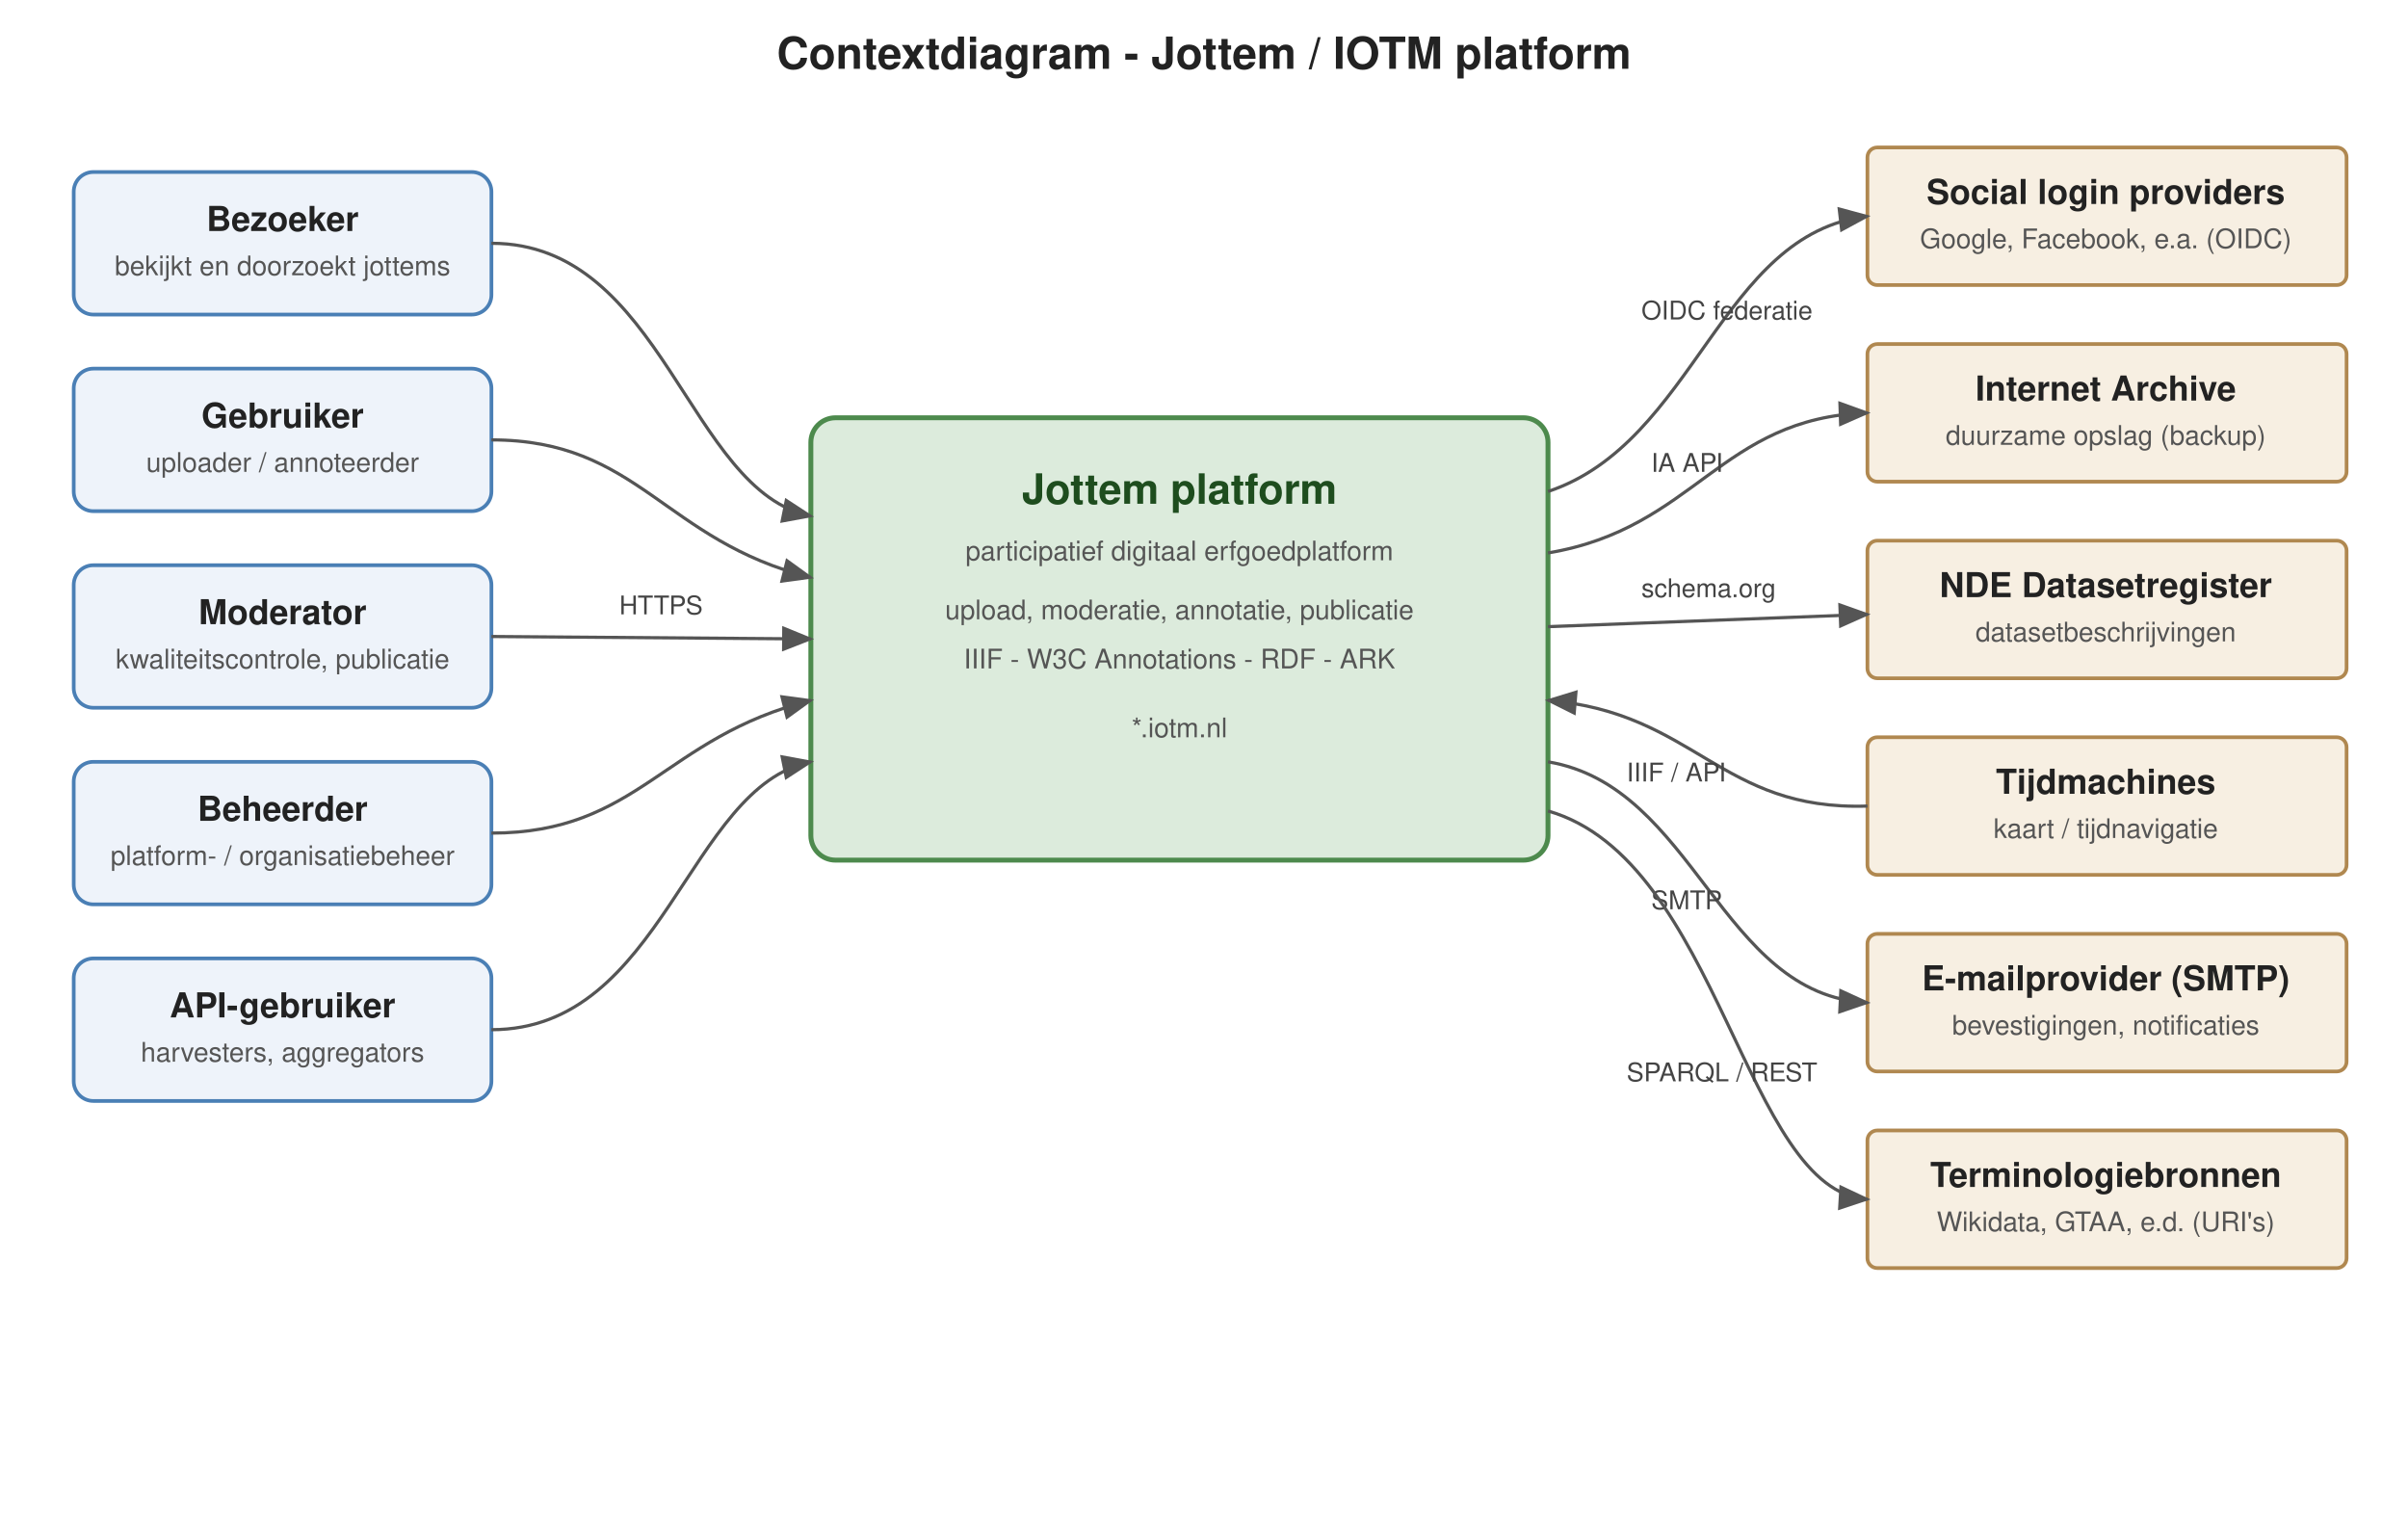
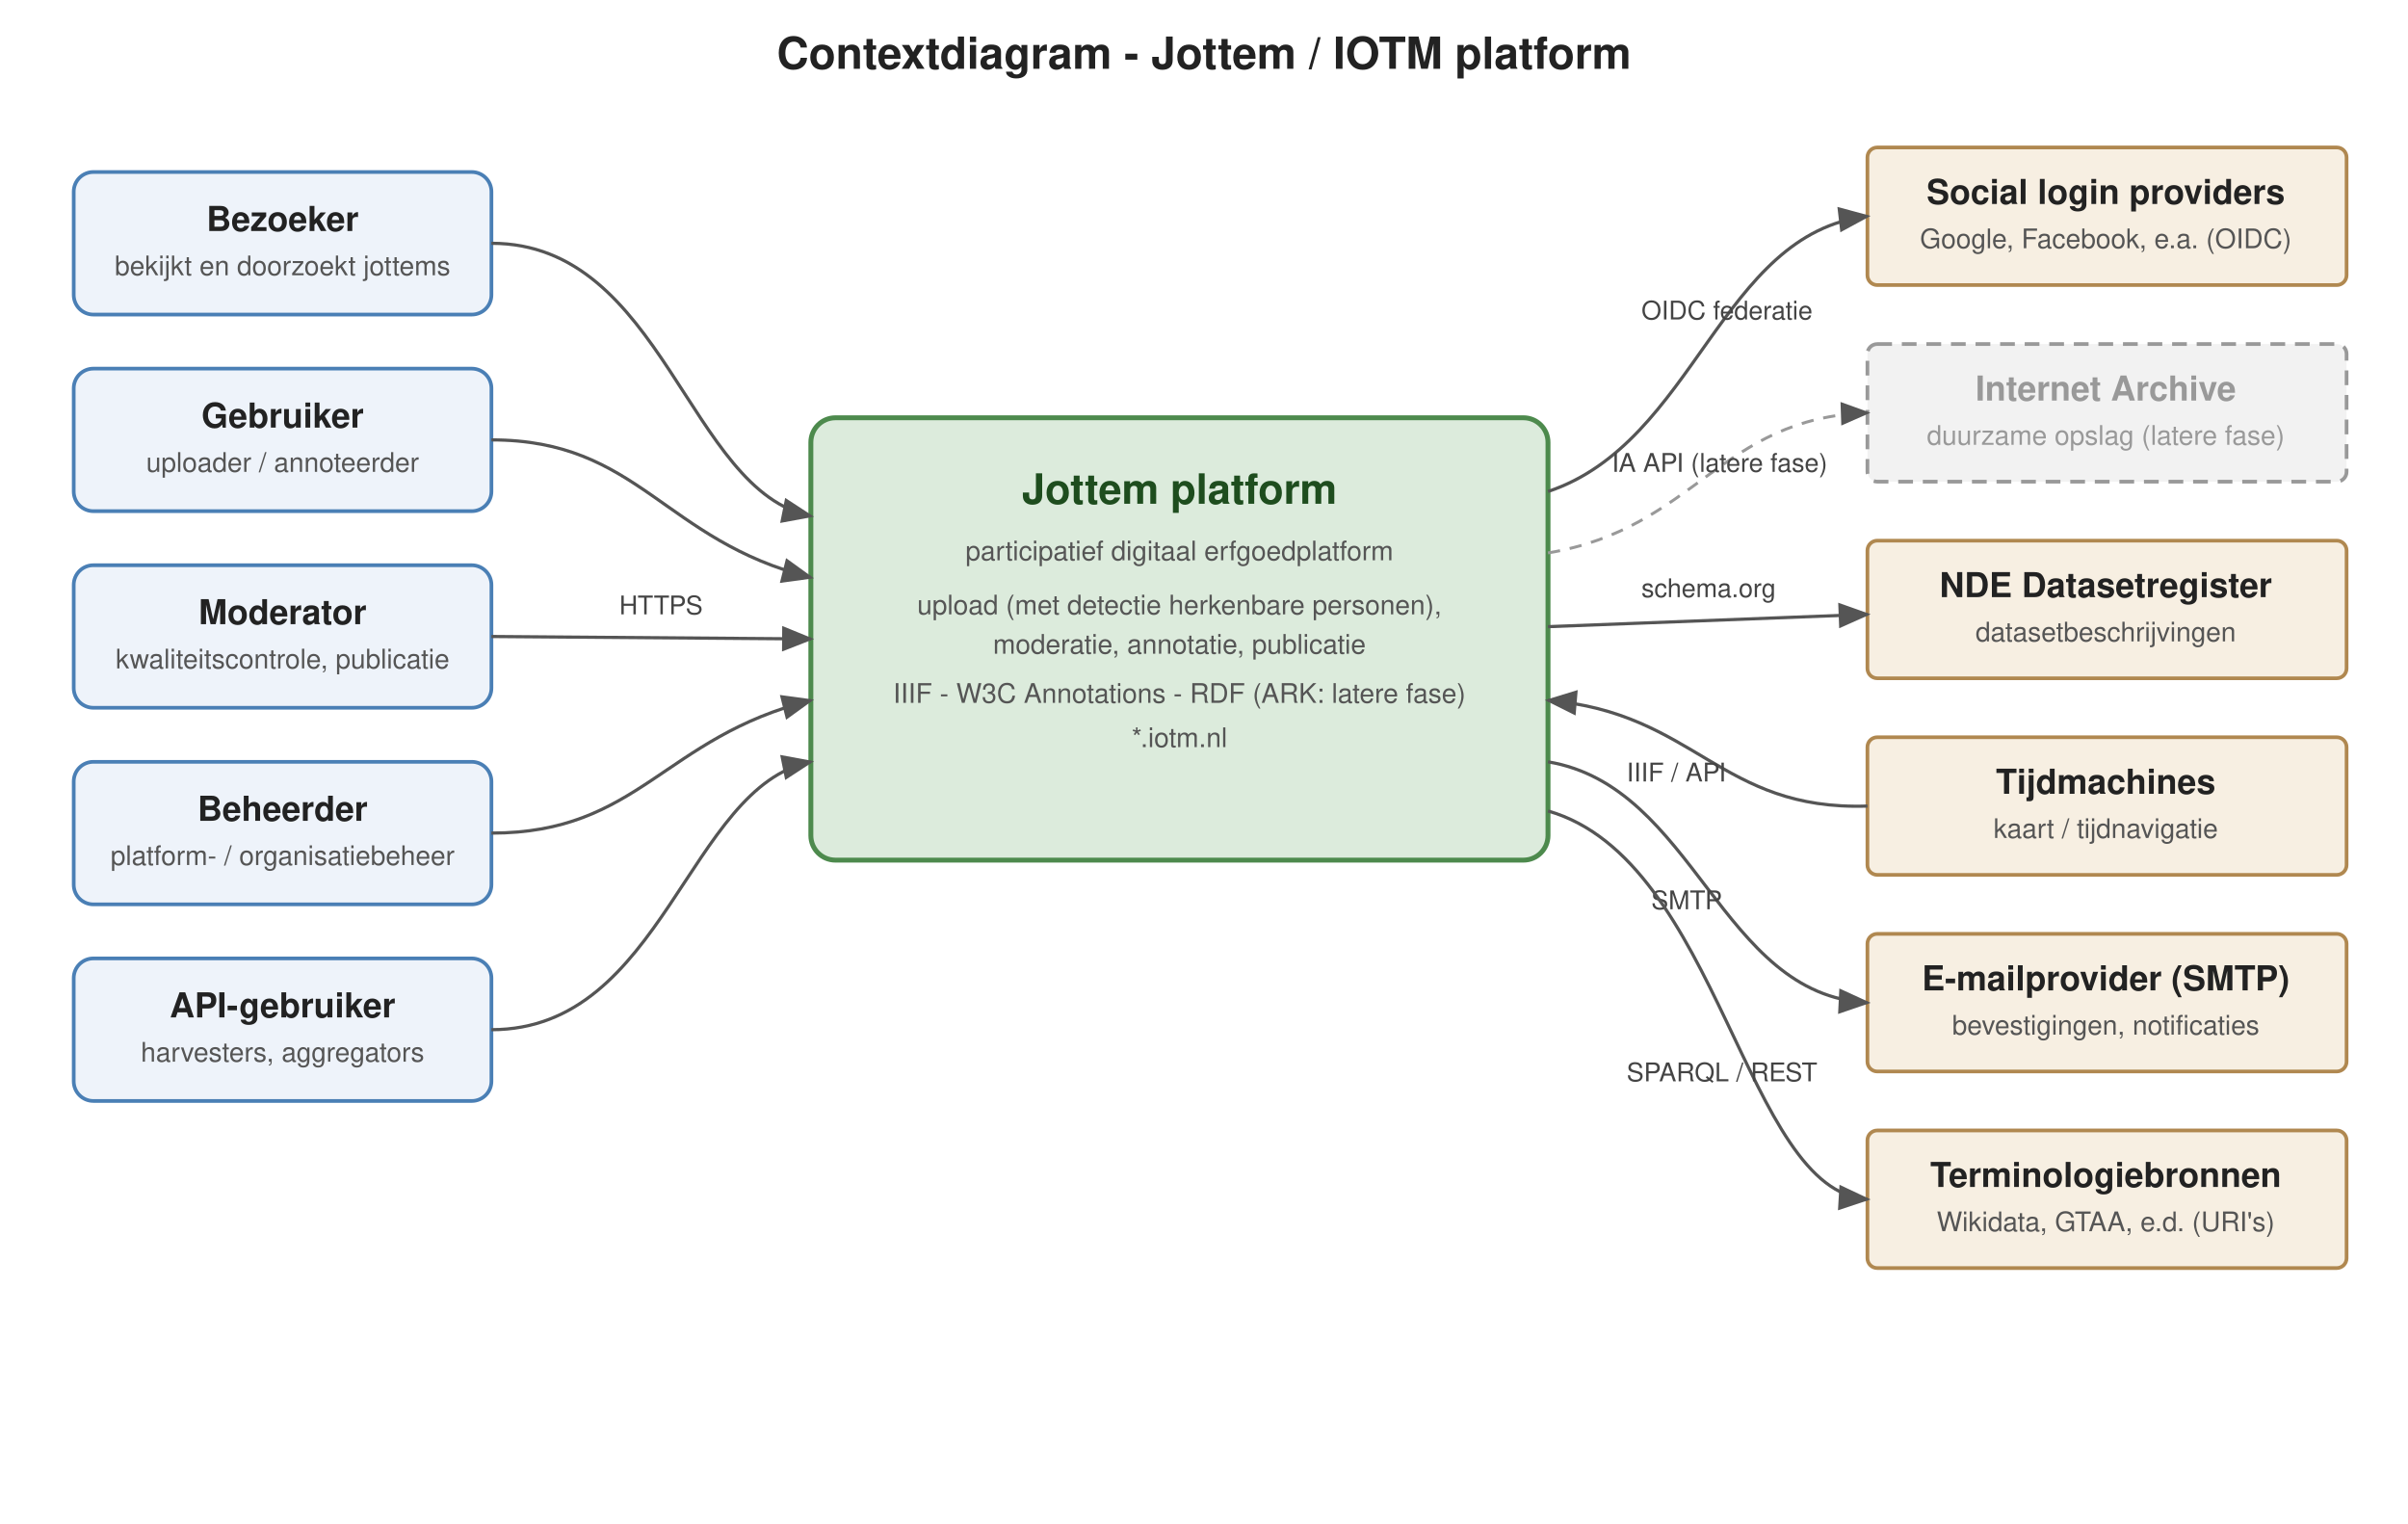
<svg xmlns="http://www.w3.org/2000/svg" viewBox="0 0 980 620" font-family="Segoe UI, Helvetica, Arial, sans-serif">
  <defs>
    <marker id="arrow" markerWidth="10" markerHeight="8" refX="9" refY="4" orient="auto">
      <path d="M0,0 L10,4 L0,8 z" fill="#555" />
    </marker>
  </defs>
  <style>
    .actor rect { fill:#eef3fa; stroke:#4a7fb5; stroke-width:1.5; rx:8; }
    .ext rect   { fill:#f7efe2; stroke:#b08850; stroke-width:1.5; }
    .sys rect   { fill:#dcebdc; stroke:#4d8a4d; stroke-width:2; }
    .lbl  { font-size:14px; font-weight:600; fill:#222; }
    .sub  { font-size:11px; fill:#555; }
    .edge { stroke:#555; stroke-width:1.3; fill:none; marker-end:url(#arrow); }
+     .edged { stroke:#999; stroke-width:1.2; fill:none; stroke-dasharray:5 4; marker-end:url(#arrow); }
+     .fut rect { fill:#f2f2f2; stroke:#999; stroke-width:1.5; stroke-dasharray:6 4; }
+     .fut text { fill:#999; }
    .elbl { font-size:10.5px; fill:#444; }
  </style>
  <text x="490" y="28" text-anchor="middle" font-size="18" font-weight="700" fill="#222">Contextdiagram - Jottem / IOTM platform</text>
  <g class="actor">
    <rect x="30" y="70" width="170" height="58" rx="8" />
    <text x="115" y="94" text-anchor="middle" class="lbl">Bezoeker</text>
    <text x="115" y="112" text-anchor="middle" class="sub">bekijkt en doorzoekt jottems</text>
  </g>
  <g class="actor">
    <rect x="30" y="150" width="170" height="58" rx="8" />
    <text x="115" y="174" text-anchor="middle" class="lbl">Gebruiker</text>
    <text x="115" y="192" text-anchor="middle" class="sub">uploader / annoteerder</text>
  </g>
  <g class="actor">
    <rect x="30" y="230" width="170" height="58" rx="8" />
    <text x="115" y="254" text-anchor="middle" class="lbl">Moderator</text>
    <text x="115" y="272" text-anchor="middle" class="sub">kwaliteitscontrole, publicatie</text>
  </g>
  <g class="actor">
    <rect x="30" y="310" width="170" height="58" rx="8" />
    <text x="115" y="334" text-anchor="middle" class="lbl">Beheerder</text>
    <text x="115" y="352" text-anchor="middle" class="sub">platform- / organisatiebeheer</text>
  </g>
  <g class="actor">
    <rect x="30" y="390" width="170" height="58" rx="8" />
    <text x="115" y="414" text-anchor="middle" class="lbl">API-gebruiker</text>
    <text x="115" y="432" text-anchor="middle" class="sub">harvesters, aggregators</text>
  </g>
  <g class="sys">
    <rect x="330" y="170" width="300" height="180" rx="10" />
    <text x="480" y="205" text-anchor="middle" font-size="17" font-weight="700" fill="#1e4d1e">Jottem platform</text>
    <text x="480" y="228" text-anchor="middle" class="sub">participatief digitaal erfgoedplatform</text>
-     <text x="480" y="252" text-anchor="middle" class="sub">upload, moderatie, annotatie, publicatie</text>
-     <text x="480" y="272" text-anchor="middle" class="sub">IIIF - W3C Annotations - RDF - ARK</text>
-     <text x="480" y="300" text-anchor="middle" class="sub">*.iotm.nl</text>
+     <text x="480" y="250" text-anchor="middle" class="sub">upload (met detectie herkenbare personen),</text>
+     <text x="480" y="266" text-anchor="middle" class="sub">moderatie, annotatie, publicatie</text>
+     <text x="480" y="286" text-anchor="middle" class="sub">IIIF - W3C Annotations - RDF (ARK: latere fase)</text>
+     <text x="480" y="304" text-anchor="middle" class="sub">*.iotm.nl</text>
  </g>
  <g class="ext">
    <rect x="760" y="60" width="195" height="56" rx="4" />
    <text x="857" y="83" text-anchor="middle" class="lbl">Social login providers</text>
    <text x="857" y="101" text-anchor="middle" class="sub">Google, Facebook, e.a. (OIDC)</text>
  </g>
-   <g class="ext">
+   <g class="fut">
    <rect x="760" y="140" width="195" height="56" rx="4" />
    <text x="857" y="163" text-anchor="middle" class="lbl">Internet Archive</text>
-     <text x="857" y="181" text-anchor="middle" class="sub">duurzame opslag (backup)</text>
+     <text x="857" y="181" text-anchor="middle" class="sub">duurzame opslag (latere fase)</text>
  </g>
  <g class="ext">
    <rect x="760" y="220" width="195" height="56" rx="4" />
    <text x="857" y="243" text-anchor="middle" class="lbl">NDE Datasetregister</text>
    <text x="857" y="261" text-anchor="middle" class="sub">datasetbeschrijvingen</text>
  </g>
  <g class="ext">
    <rect x="760" y="300" width="195" height="56" rx="4" />
    <text x="857" y="323" text-anchor="middle" class="lbl">Tijdmachines</text>
    <text x="857" y="341" text-anchor="middle" class="sub">kaart / tijdnavigatie</text>
  </g>
  <g class="ext">
    <rect x="760" y="380" width="195" height="56" rx="4" />
    <text x="857" y="403" text-anchor="middle" class="lbl">E-mailprovider (SMTP)</text>
    <text x="857" y="421" text-anchor="middle" class="sub">bevestigingen, notificaties</text>
  </g>
  <g class="ext">
    <rect x="760" y="460" width="195" height="56" rx="4" />
    <text x="857" y="483" text-anchor="middle" class="lbl">Terminologiebronnen</text>
    <text x="857" y="501" text-anchor="middle" class="sub">Wikidata, GTAA, e.d. (URI's)</text>
  </g>
  <path class="edge" d="M200,99 C270,99 280,200 330,210" />
  <path class="edge" d="M200,179 C260,179 270,220 330,235" />
  <path class="edge" d="M200,259 L330,260" />
  <path class="edge" d="M200,339 C260,339 270,300 330,285" />
  <path class="edge" d="M200,419 C270,419 280,320 330,310" />
  <text x="252" y="250" class="elbl">HTTPS</text>
  <path class="edge" d="M630,200 C690,180 700,95 760,88" />
  <text x="668" y="130" class="elbl">OIDC federatie</text>
-   <path class="edge" d="M630,225 C690,215 700,170 760,168" />
-   <text x="672" y="192" class="elbl">IA API</text>
+   <path class="edged" d="M630,225 C690,215 700,170 760,168" />
+   <text x="656" y="192" class="elbl" fill="#999">IA API (latere fase)</text>
  <path class="edge" d="M630,255 L760,250" />
  <text x="668" y="243" class="elbl">schema.org</text>
  <path class="edge" d="M760,328 C700,330 690,290 630,285" />
  <text x="662" y="318" class="elbl">IIIF / API</text>
  <path class="edge" d="M630,310 C690,320 700,405 760,408" />
  <text x="672" y="370" class="elbl">SMTP</text>
  <path class="edge" d="M630,330 C700,350 710,485 760,488" />
  <text x="662" y="440" class="elbl">SPARQL / REST</text>
</svg>
